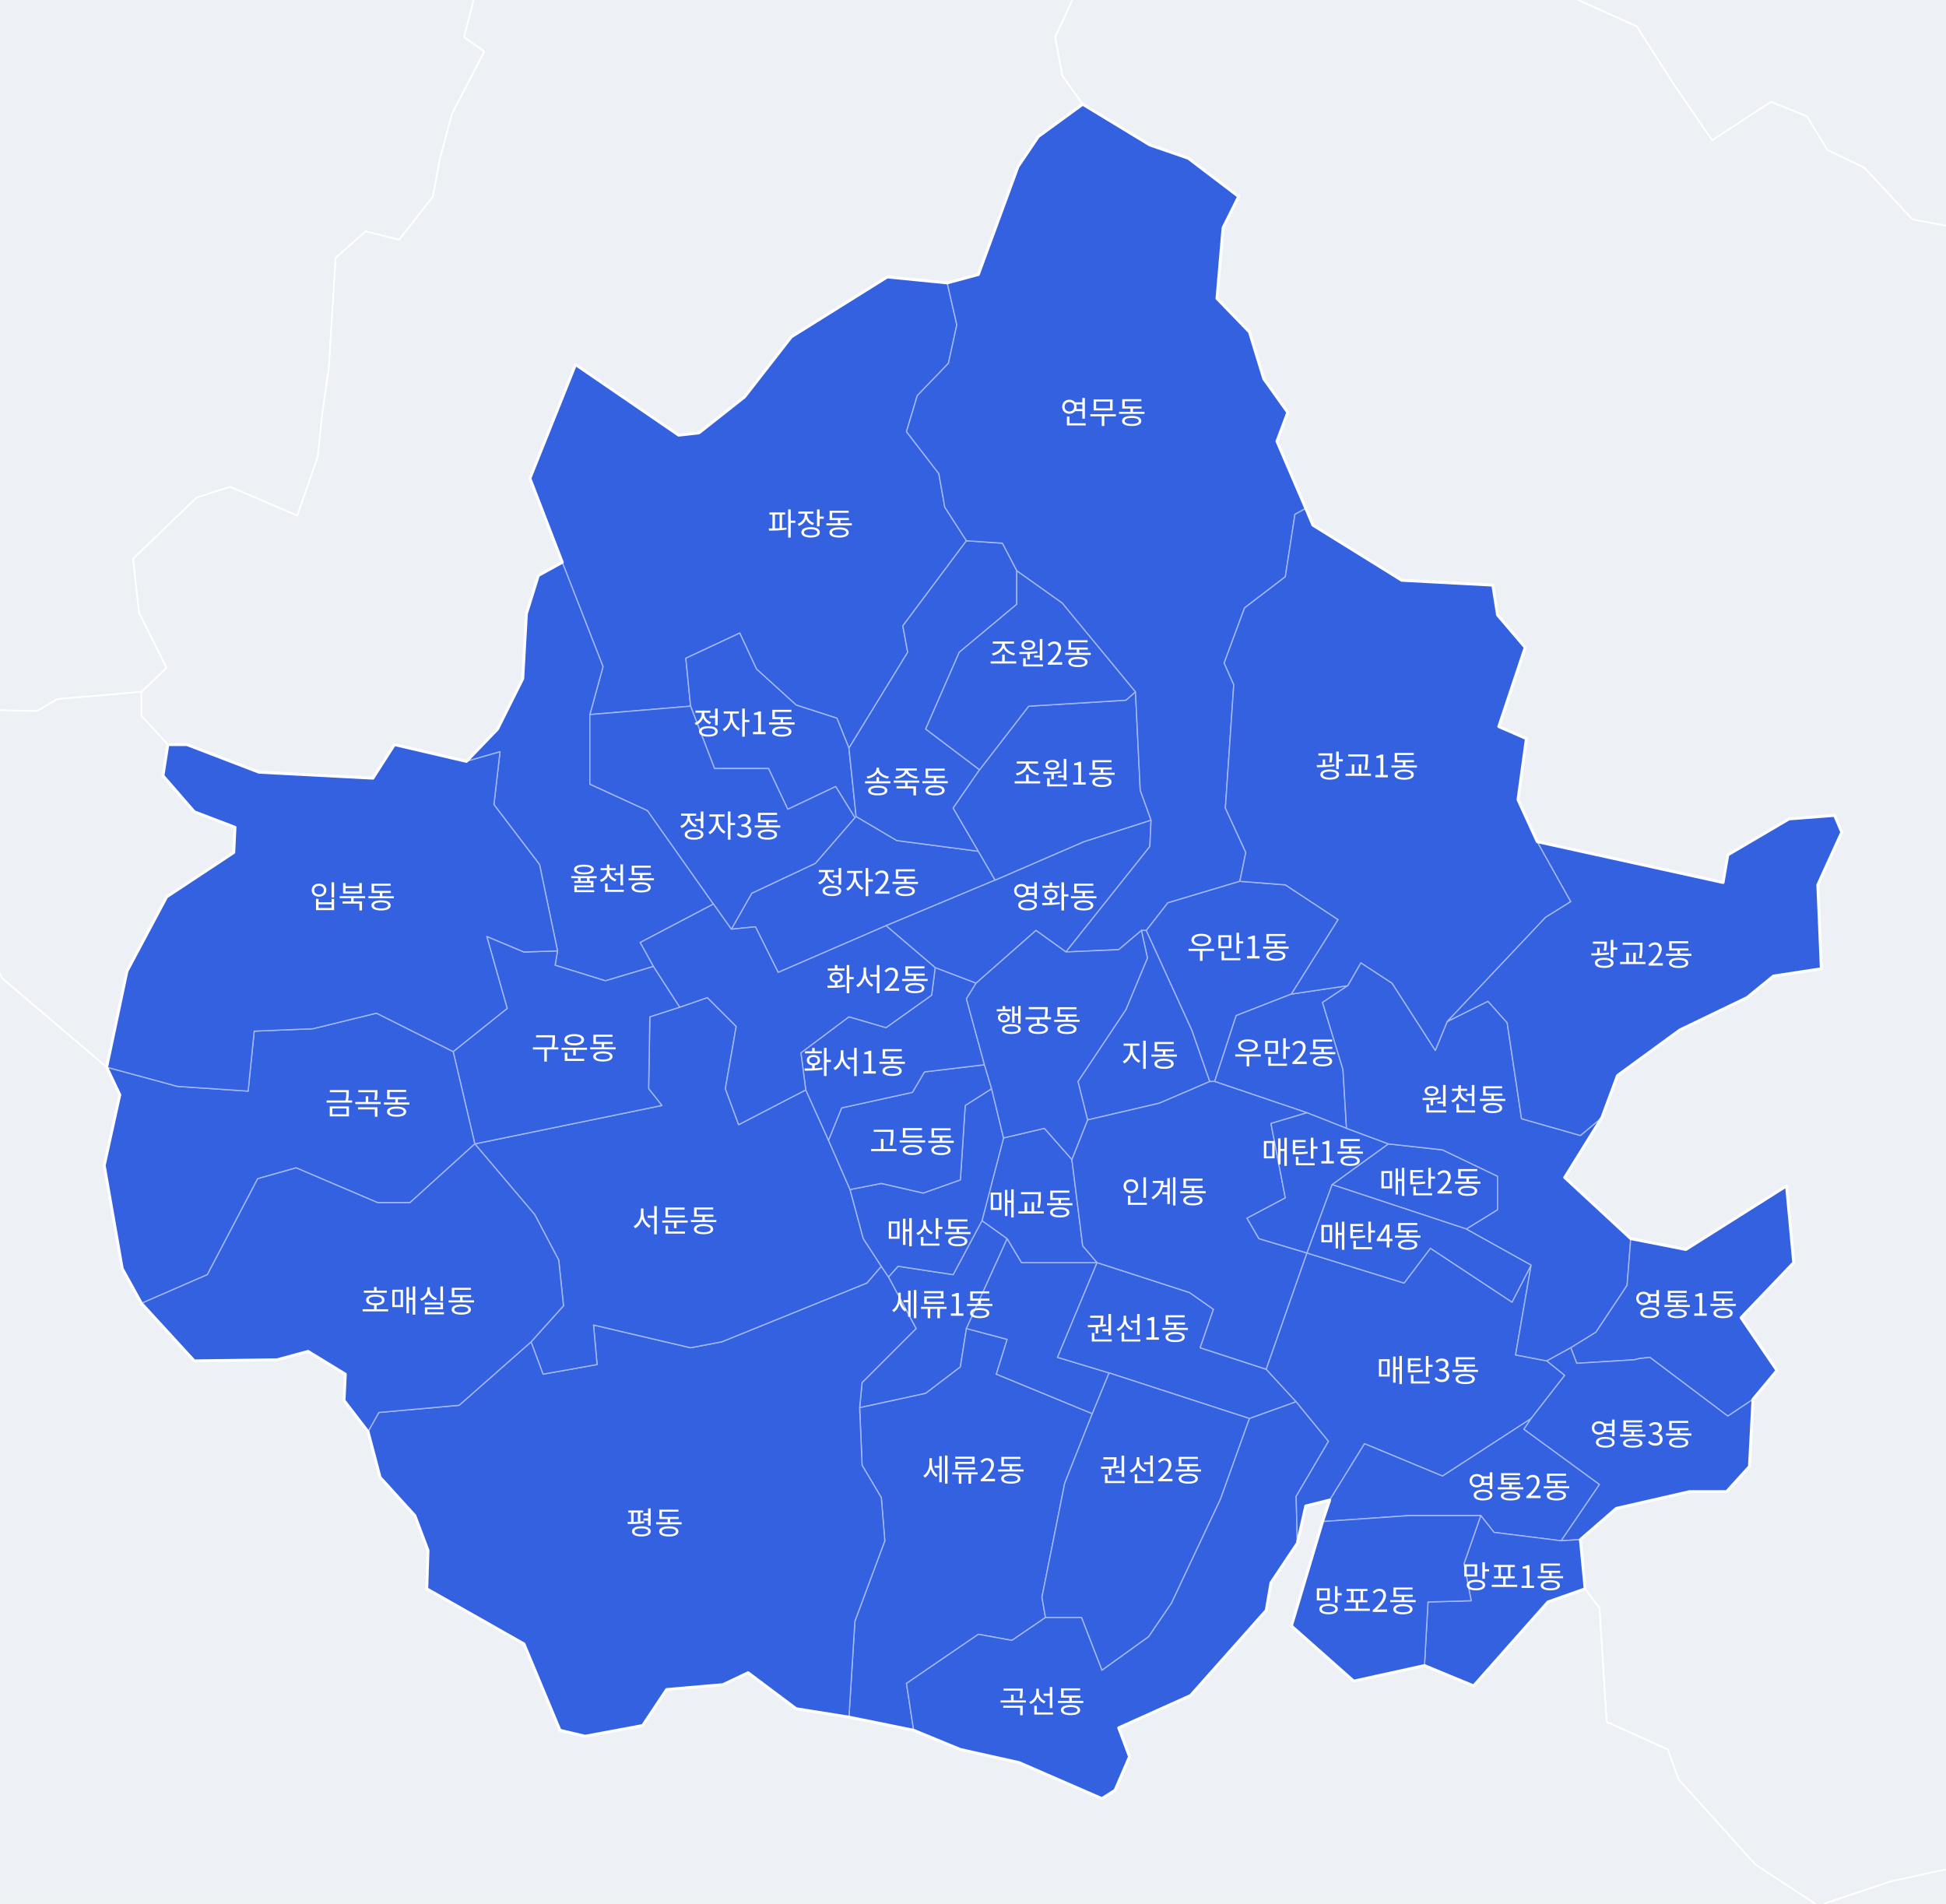
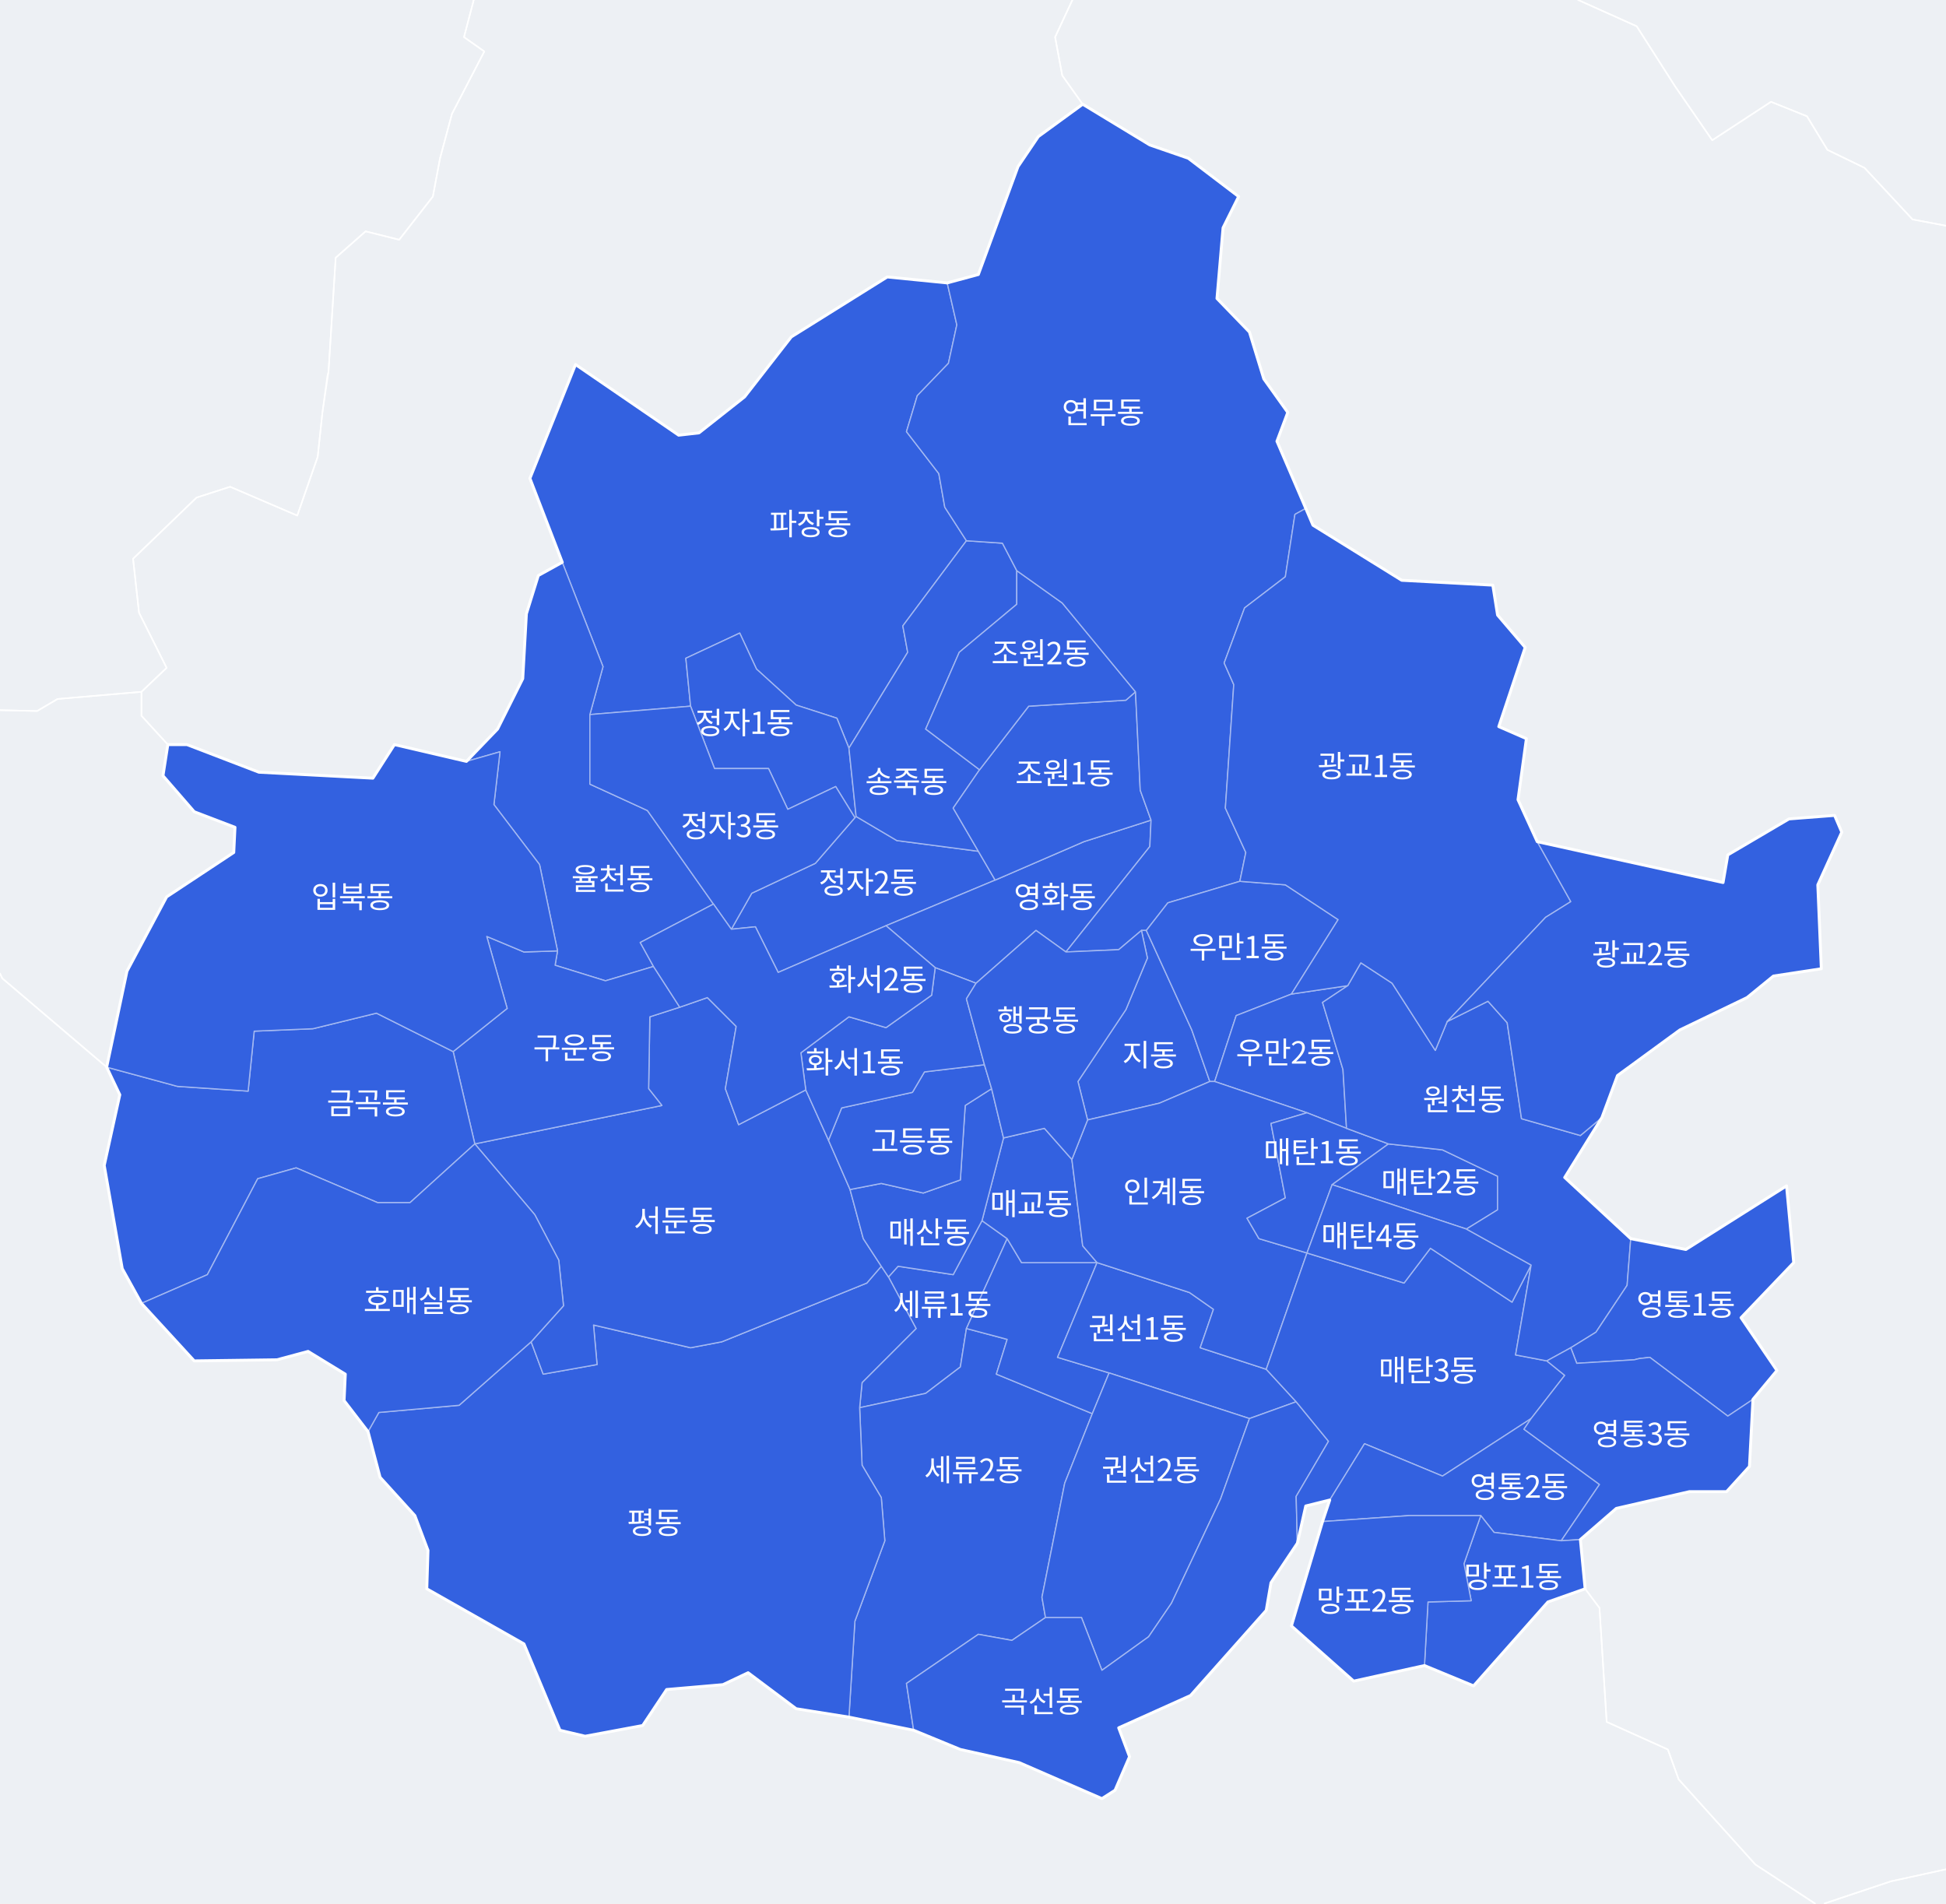
- <svg xmlns="http://www.w3.org/2000/svg" width="1600" height="1565" viewBox="0 0 1600 1565" font-family="'Malgun Gothic','맑은 고딕','Apple SD Gothic Neo','Noto Sans KR','Noto Sans CJK KR',sans-serif">
+ <svg xmlns="http://www.w3.org/2000/svg" width="1600" height="1565" viewBox="0 0 1600 1565" font-family="Pretendard,'Pretendard Variable','Apple SD Gothic Neo','Malgun Gothic','맑은 고딕','Noto Sans KR','Noto Sans CJK KR',sans-serif">
  <g id="배경">
    <path d="M1600 0L1600 185.6 1572.5 180.4 1533 138 1502.5 123.2 1485.7 95.6 1456.1 83.7 1407.8 115.3 1377.2 70.9 1345.7 21.6 1297.6 0Z" fill="#EDF0F4" fill-rule="evenodd" />
    <path d="M0 583.9L30.5 584.6 47.3 574.7 116.3 568.8 116.3 588.5 138 612.2 134 637.8 159.7 667.4 193.2 680.2 192.2 700.9 137 737.4 104.4 798.5 87.7 877.4 1.9 804.4 0 800.4Z" fill="#EDF0F4" fill-rule="evenodd" />
    <path d="M265.1 339.1L261.2 375.6 244.4 423.9 189.2 400.2 161.6 409.1 109.4 459.4 114.3 503.7 137 549.1 116.3 568.8 47.3 574.7 30.5 584.6 0 583.9 0 0 389.5 0 381.5 30.5 398.2 42.3 371.6 93.6 361.8 130.1 355.9 161.6 328.2 197.1 300.6 190.2 276 211.9 270.1 305.6 269.1 309.5Z" fill="#EDF0F4" fill-rule="evenodd" />
    <path d="M462.3 462.3L442.6 473.2 432.8 504.7 429.8 558 409.1 599.4 383.5 626 324.3 612.2 306.6 639.8 212.9 634.9 153.7 612.2 138 612.2 116.3 588.5 116.3 568.8 137 549.1 114.3 503.7 109.4 459.4 161.6 409.1 189.2 400.2 244.4 423.9 261.2 375.6 265.1 339.1 270.1 305.6 276 211.9 300.6 190.2 328.2 197.1 355.9 161.6 361.8 130.1 371.6 93.6 398.2 42.3 381.5 30.5 389.5 0 881.7 0 867.5 30.5 873.4 62.1 890.2 85.7 853.7 112.3 837 137 804.4 225.7 778.8 232.6 729.5 227.7 650.6 277 612.2 326.3 574.7 355.9 558 357.8 473.2 299.7 435.7 393.3Z" fill="#EDF0F4" fill-rule="evenodd" />
    <path d="M1600 1536.9L1554.7 1546.8 1500.2 1565 1492.2 1565 1443.3 1533 1380.2 1463 1371.3 1438.4 1321 1415.7 1315.1 1322 1303.3 1306.3 1299.4 1265.8 1328.9 1240.2 1389.1 1226.4 1419.6 1226.4 1438.4 1205.7 1441.3 1150.5 1461 1126.8 1431.5 1083.4 1474.8 1038.1 1468.9 975 1386.1 1027.3 1340.8 1018.4 1286.5 968.1 1317.1 918.8 1329.9 884.3 1381.2 846.8 1436.4 820.2 1458.1 802.5 1497.5 796.5 1494.6 727.5 1514.3 684.2 1508.4 670.4 1470.9 673.3 1420.6 702.9 1416.7 725.6 1263.9 692 1248.1 657.5 1255 607.3 1232.3 597.4 1254 532.3 1231.3 505.7 1227.4 481.1 1152.5 477.1 1079.5 431.8 1073.6 418 1049.9 362.8 1058.8 339.1 1039.1 311.5 1027.3 273 1000.6 245.4 1005.6 187.3 1018.4 161.6 977 130.1 945.4 119.2 890.2 85.7 873.4 62.1 867.5 30.5 881.7 0 1297.6 0 1345.7 21.6 1377.2 70.9 1407.8 115.3 1456.1 83.7 1485.7 95.6 1502.5 123.2 1533 138 1572.5 180.4 1600 185.6Z" fill="#EDF0F4" fill-rule="evenodd" />
    <path d="M0 1565L0 800.4 1.9 804.4 87.7 877.4 98.5 900.1 85.7 958.2 100.5 1043 116.3 1071.6 159.7 1118.9 227.7 1118 253.3 1111.1 283.9 1129.8 282.9 1151.5 302.6 1177.1 312.5 1214.6 341.1 1246.1 351.9 1274.7 350.9 1306.3 430.8 1351.6 460.4 1422.6 481.1 1427.5 528.4 1418.7 548.1 1389.1 594.4 1385.1 615.1 1375.3 654.6 1404.9 698 1411.8 751.2 1422.6 789.6 1438.4 838 1449.2 906 1478.8 916.8 1471.9 928.7 1444.3 919.8 1420.6 978.9 1394 1041.1 1324 1045 1301.3 1066.7 1268.8 1073.6 1238.2 1093.3 1233.3 1087.4 1251 1061.8 1336.8 1113 1382.2 1171.2 1369.4 1211.6 1386.1 1272.7 1317.1 1303.3 1306.3 1315.1 1322 1321 1415.7 1371.3 1438.4 1380.2 1463 1443.3 1533 1492.2 1565 1500.2 1565 1554.7 1546.8 1600 1536.9 1600 1565Z" fill="#EDF0F4" fill-rule="evenodd" />
    <path d="M1600 185.6L1572.5 180.4 1533 138 1502.5 123.2 1485.7 95.6 1456.1 83.7 1407.8 115.3 1377.2 70.9 1345.7 21.6 1297.6 0" fill="none" stroke="#FFFFFF" stroke-width="1.2" stroke-linejoin="round" stroke-linecap="round" />
    <path d="M0 583.9L30.5 584.6 47.3 574.7 116.3 568.8 116.3 588.5 138 612.2 134 637.8 159.7 667.4 193.2 680.2 192.2 700.9 137 737.4 104.4 798.5 87.7 877.4 1.9 804.4 0 800.4" fill="none" stroke="#FFFFFF" stroke-width="1.2" stroke-linejoin="round" stroke-linecap="round" />
    <path d="M389.5 0L381.5 30.5 398.2 42.3 371.6 93.6 361.8 130.1 355.9 161.6 328.2 197.1 300.6 190.2 276 211.9 270.1 305.6 269.1 309.5 265.1 339.1 261.2 375.6 244.4 423.9 189.2 400.2 161.6 409.1 109.4 459.4 114.3 503.7 137 549.1 116.3 568.8 47.3 574.7 30.5 584.6 0 583.9" fill="none" stroke="#FFFFFF" stroke-width="1.2" stroke-linejoin="round" stroke-linecap="round" />
    <path d="M881.7 0L867.5 30.5 873.4 62.1 890.2 85.7 853.7 112.3 837 137 804.4 225.7 778.8 232.6 729.5 227.7 650.6 277 612.2 326.3 574.7 355.9 558 357.8 473.2 299.7 435.7 393.3 462.3 462.3 442.6 473.2 432.8 504.7 429.8 558 409.1 599.4 383.5 626 324.3 612.2 306.6 639.8 212.9 634.9 153.7 612.2 138 612.2 116.3 588.5 116.3 568.8 137 549.1 114.3 503.7 109.4 459.4 161.6 409.1 189.2 400.2 244.4 423.9 261.2 375.6 265.1 339.1 270.1 305.6 276 211.9 300.6 190.2 328.2 197.1 355.9 161.6 361.8 130.1 371.6 93.6 398.2 42.3 381.5 30.5 389.5 0" fill="none" stroke="#FFFFFF" stroke-width="1.2" stroke-linejoin="round" stroke-linecap="round" />
    <path d="M1600 1536.9L1554.7 1546.8 1500.2 1565M1492.2 1565L1443.3 1533 1380.2 1463 1371.3 1438.4 1321 1415.7 1315.1 1322 1303.3 1306.3 1299.4 1265.8 1328.9 1240.2 1389.1 1226.4 1419.6 1226.4 1438.4 1205.7 1441.3 1150.5 1461 1126.8 1431.5 1083.4 1474.8 1038.1 1468.9 975 1386.1 1027.3 1340.8 1018.4 1286.5 968.1 1317.1 918.8 1329.9 884.3 1381.2 846.8 1436.4 820.2 1458.1 802.5 1497.5 796.5 1494.6 727.5 1514.3 684.2 1508.4 670.4 1470.9 673.3 1420.6 702.9 1416.7 725.6 1263.9 692 1248.1 657.5 1255 607.3 1232.3 597.4 1254 532.3 1231.3 505.7 1227.4 481.1 1152.5 477.1 1079.5 431.8 1073.6 418 1049.9 362.8 1058.8 339.1 1039.1 311.5 1027.3 273 1000.6 245.4 1005.6 187.3 1018.4 161.6 977 130.1 945.4 119.2 890.2 85.7 873.4 62.1 867.5 30.5 881.7 0M1297.6 0L1345.7 21.6 1377.2 70.9 1407.8 115.3 1456.1 83.7 1485.7 95.6 1502.5 123.2 1533 138 1572.5 180.4 1600 185.6" fill="none" stroke="#FFFFFF" stroke-width="1.2" stroke-linejoin="round" stroke-linecap="round" />
    <path d="M0 800.4L1.9 804.4 87.7 877.4 98.5 900.1 85.7 958.2 100.5 1043 116.3 1071.6 159.7 1118.9 227.7 1118 253.3 1111.1 283.9 1129.8 282.9 1151.5 302.6 1177.1 312.5 1214.6 341.1 1246.1 351.9 1274.7 350.9 1306.3 430.8 1351.6 460.4 1422.6 481.1 1427.5 528.4 1418.7 548.1 1389.1 594.4 1385.1 615.1 1375.3 654.6 1404.9 698 1411.8 751.2 1422.6 789.6 1438.4 838 1449.2 906 1478.8 916.8 1471.9 928.7 1444.3 919.8 1420.6 978.9 1394 1041.1 1324 1045 1301.3 1066.7 1268.8 1073.6 1238.2 1093.3 1233.3 1087.4 1251 1061.8 1336.8 1113 1382.2 1171.2 1369.4 1211.6 1386.1 1272.7 1317.1 1303.3 1306.3 1315.1 1322 1321 1415.7 1371.3 1438.4 1380.2 1463 1443.3 1533 1492.2 1565M1500.2 1565L1554.7 1546.8 1600 1536.9" fill="none" stroke="#FFFFFF" stroke-width="1.2" stroke-linejoin="round" stroke-linecap="round" />
  </g>
  <g id="대상_내부">
    <path id="경기도_수원시_장안구_파장동" d="M778.8 232.6L729.5 227.7 650.6 277 612.2 326.3 574.7 355.9 558 357.8 473.2 299.7 435.7 393.3 462.3 462.3 495.8 548.1 485 587.5 567.8 580.6 563.9 541.2 608.2 520.5 622 550.1 654.6 579.7 688.1 590.5 698 615.1 746.3 536.3 742.3 514.6 794.6 444.6 776.8 417 771.9 389.4 745.3 354.9 754.2 325.3 779.8 298.7 786.7 267.1Z" fill="#3361E0" fill-rule="evenodd" stroke="#A3B8F1" stroke-width="1" stroke-linejoin="round" />
    <path id="경기도_수원시_장안구_율천동" d="M485 587.5L495.8 548.1 462.3 462.3 442.6 473.2 432.8 504.7 429.8 558 409.1 599.4 383.5 626 411.1 618.1 406.1 661.5 443.6 710.8 458.4 781.8 456.4 793.6 497.8 806.4 537.3 794.6 526.4 774.9 586.6 743.3 532.3 666.4 485 644.7Z" fill="#3361E0" fill-rule="evenodd" stroke="#A3B8F1" stroke-width="1" stroke-linejoin="round" />
    <path id="경기도_수원시_장안구_정자1동" d="M698 615.1L688.1 590.5 654.6 579.7 622 550.1 608.2 520.5 563.9 541.2 567.8 580.6 587.5 631.9 631.9 631.9 647.7 665.4 687.1 646.7 702.9 672.3 703.9 671.3Z" fill="#3361E0" fill-rule="evenodd" stroke="#A3B8F1" stroke-width="1" stroke-linejoin="round" />
    <path id="경기도_수원시_장안구_정자2동" d="M804.4 699.9L737.4 691.1 703.9 671.3 702.9 672.3 670.4 709.8 618.1 734.4 601.3 764 621.1 762 639.8 799.5 728.5 761.1 818.2 723.6Z" fill="#3361E0" fill-rule="evenodd" stroke="#A3B8F1" stroke-width="1" stroke-linejoin="round" />
    <path id="경기도_수원시_장안구_정자3동" d="M702.9 672.3L687.1 646.7 647.7 665.4 631.9 631.9 587.5 631.9 567.8 580.6 485 587.5 485 644.7 532.3 666.4 586.6 743.3 601.3 764 618.1 734.4 670.4 709.8Z" fill="#3361E0" fill-rule="evenodd" stroke="#A3B8F1" stroke-width="1" stroke-linejoin="round" />
    <path id="경기도_수원시_장안구_영화동" d="M876.4 782.7L945.4 696 946.4 674.3 891.2 692 818.2 723.6 728.5 761.1 768.9 795.6 802.5 808.4 851.8 765Z" fill="#3361E0" fill-rule="evenodd" stroke="#A3B8F1" stroke-width="1" stroke-linejoin="round" />
    <path id="경기도_수원시_장안구_송죽동" d="M836 469.2L824.2 446.6 794.6 444.6 742.3 514.6 746.3 536.3 698 615.1 703.9 671.3 737.4 691.1 804.4 699.9 783.7 664.4 805.4 632.9 761.1 599.4 788.7 536.3 836 496.8Z" fill="#3361E0" fill-rule="evenodd" stroke="#A3B8F1" stroke-width="1" stroke-linejoin="round" />
    <path id="경기도_수원시_장안구_조원1동" d="M946.4 674.3L937.5 649.7 933.6 568.8 925.7 575.7 845.8 580.6 805.4 632.9 783.7 664.4 804.4 699.9 818.2 723.6 891.2 692Z" fill="#3361E0" fill-rule="evenodd" stroke="#A3B8F1" stroke-width="1" stroke-linejoin="round" />
    <path id="경기도_수원시_장안구_조원2동" d="M933.6 568.8L873.4 495.8 836 469.2 836 496.8 788.7 536.3 761.1 599.4 805.4 632.9 845.8 580.6 925.7 575.7Z" fill="#3361E0" fill-rule="evenodd" stroke="#A3B8F1" stroke-width="1" stroke-linejoin="round" />
    <path id="경기도_수원시_장안구_연무동" d="M1018.4 161.6L977 130.1 945.4 119.2 890.2 85.7 853.7 112.3 837 137 804.4 225.7 778.8 232.6 786.7 267.1 779.8 298.7 754.2 325.3 745.3 354.9 771.9 389.4 776.8 417 794.6 444.6 824.2 446.6 836 469.2 873.4 495.8 933.6 568.8 937.5 649.7 946.4 674.3 945.4 696 876.4 782.7 919.8 780.8 938.5 765 942.5 765 960.2 742.3 1019.4 724.6 1024.3 700.9 1007.5 664.4 1014.4 562.9 1006.5 545.1 1023.3 499.8 1056.8 474.2 1064.7 422.9 1073.6 418 1049.9 362.8 1058.8 339.1 1039.1 311.5 1027.3 273 1000.6 245.4 1005.6 187.3Z" fill="#3361E0" fill-rule="evenodd" stroke="#A3B8F1" stroke-width="1" stroke-linejoin="round" />
    <path id="경기도_수원시_권선구_세류1동" d="M828.1 1018.4L807.4 1003.6 783.7 1048 738.4 1041.1 730.5 1049.9 753.2 1092.3 708.8 1136.7 706.8 1157.4 761.1 1145.6 789.6 1123.9 794.6 1092.3Z" fill="#3361E0" fill-rule="evenodd" stroke="#A3B8F1" stroke-width="1" stroke-linejoin="round" />
    <path id="경기도_수원시_권선구_세류2동" d="M898.1 1162.3L819.2 1129.8 828.1 1101.2 794.6 1092.3 789.6 1123.9 761.1 1145.6 706.8 1157.4 708.8 1204.7 724.6 1231.3 727.5 1266.8 702.9 1332.9 698 1411.8 751.2 1422.6 745.3 1384.1 804.4 1343.7 832 1348.7 859.6 1329.9 856.7 1313.2 875.4 1219.5Z" fill="#3361E0" fill-rule="evenodd" stroke="#A3B8F1" stroke-width="1" stroke-linejoin="round" />
    <path id="경기도_수원시_권선구_세류3동" d="M902 1038.1L839.9 1038.1 828.1 1018.4 794.6 1092.3 828.1 1101.2 819.2 1129.8 898.1 1162.3 911.9 1128.8 869.5 1116Z" fill="#3361E0" fill-rule="evenodd" stroke="#A3B8F1" stroke-width="1" stroke-linejoin="round" />
    <path id="경기도_수원시_권선구_평동" d="M730.5 1049.9L724.6 1041.1 712.7 1054.9 593.5 1103.2 567.8 1108.1 488 1089.4 490.9 1121.9 446.6 1129.8 436.7 1103.2 377.5 1155.4 311.5 1161.3 302.6 1177.1 312.5 1214.6 341.1 1246.1 351.9 1274.7 350.9 1306.3 430.8 1351.6 460.4 1422.6 481.1 1427.5 528.4 1418.7 548.1 1389.1 594.4 1385.1 615.1 1375.3 654.6 1404.9 698 1411.8 702.9 1332.9 727.5 1266.8 724.6 1231.3 708.8 1204.7 706.8 1157.4 708.8 1136.7 753.2 1092.3Z" fill="#3361E0" fill-rule="evenodd" stroke="#A3B8F1" stroke-width="1" stroke-linejoin="round" />
    <path id="경기도_수원시_권선구_서둔동" d="M662.5 896.1L607.3 924.7 596.4 895.1 605.3 843.9 581.6 820.2 558.9 828.1 534.3 836 533.3 895.1 544.2 908.9 390.4 940.5 439.7 998.7 459.4 1036.1 463.3 1073.6 436.7 1103.2 446.6 1129.8 490.9 1121.9 488 1089.4 567.8 1108.1 593.5 1103.2 712.7 1054.9 724.6 1041.1 709.8 1018.4 698.9 978 681.2 937.5Z" fill="#3361E0" fill-rule="evenodd" stroke="#A3B8F1" stroke-width="1" stroke-linejoin="round" />
    <path id="경기도_수원시_권선구_구운동" d="M458.4 781.8L430.8 782.7 400.2 769.9 417 829.1 372.6 864.6 390.4 940.5 544.2 908.9 533.3 895.1 534.3 836 558.9 828.1 537.3 794.6 497.8 806.4 456.4 793.6Z" fill="#3361E0" fill-rule="evenodd" stroke="#A3B8F1" stroke-width="1" stroke-linejoin="round" />
    <path id="경기도_수원시_권선구_금곡동" d="M372.6 864.6L309.5 833 257.3 845.8 209 847.8 204 897.1 145.9 893.2 87.7 877.4 98.5 900.1 85.7 958.2 100.5 1043 116.3 1071.6 170.5 1048 211.9 969.1 243.5 960.2 310.5 988.8 337.1 988.8 390.4 940.5Z" fill="#3361E0" fill-rule="evenodd" stroke="#A3B8F1" stroke-width="1" stroke-linejoin="round" />
    <path id="경기도_수원시_권선구_호매실동" d="M390.4 940.5L337.1 988.8 310.5 988.8 243.5 960.2 211.9 969.1 170.5 1048 116.3 1071.6 159.7 1118.9 227.7 1118 253.3 1111.1 283.9 1129.8 282.9 1151.5 302.6 1177.1 311.5 1161.3 377.5 1155.4 436.7 1103.2 463.3 1073.6 459.4 1036.1 439.7 998.7Z" fill="#3361E0" fill-rule="evenodd" stroke="#A3B8F1" stroke-width="1" stroke-linejoin="round" />
    <path id="경기도_수원시_권선구_권선1동" d="M902 1038.1L869.5 1116 911.9 1128.8 1027.3 1166.3 1065.7 1152.5 1041.1 1125.8 986.8 1108.1 997.7 1076.5 978 1062.7Z" fill="#3361E0" fill-rule="evenodd" stroke="#A3B8F1" stroke-width="1" stroke-linejoin="round" />
    <path id="경기도_수원시_권선구_권선2동" d="M1027.3 1166.3L911.9 1128.8 898.1 1162.3 875.4 1219.5 856.7 1313.2 859.6 1329.9 889.2 1329.9 906 1373.3 944.4 1345.7 963.2 1318.1 1003.6 1232.3Z" fill="#3361E0" fill-rule="evenodd" stroke="#A3B8F1" stroke-width="1" stroke-linejoin="round" />
    <path id="경기도_수원시_권선구_곡선동" d="M1066.7 1268.8L1065.7 1230.3 1092.3 1185 1065.7 1152.5 1027.3 1166.3 1003.6 1232.3 963.2 1318.1 944.4 1345.7 906 1373.3 889.2 1329.9 859.6 1329.9 832 1348.7 804.4 1343.7 745.3 1384.1 751.2 1422.6 789.6 1438.4 838 1449.2 906 1478.8 916.8 1471.9 928.7 1444.3 919.8 1420.6 978.9 1394 1041.1 1324 1045 1301.3Z" fill="#3361E0" fill-rule="evenodd" stroke="#A3B8F1" stroke-width="1" stroke-linejoin="round" />
    <path id="경기도_수원시_권선구_입북동" d="M383.5 626L324.3 612.2 306.6 639.8 212.9 634.9 153.7 612.2 138 612.2 134 637.8 159.7 667.4 193.2 680.2 192.2 700.9 137 737.4 104.4 798.5 87.7 877.4 145.9 893.2 204 897.1 209 847.8 257.3 845.8 309.5 833 372.6 864.6 417 829.1 400.2 769.9 430.8 782.7 458.4 781.8 443.6 710.8 406.1 661.5 411.1 618.1Z" fill="#3361E0" fill-rule="evenodd" stroke="#A3B8F1" stroke-width="1" stroke-linejoin="round" />
    <path id="경기도_수원시_팔달구_매교동" d="M881.3 953.3L858.7 927.7 825.1 935.6 807.4 1003.6 828.1 1018.4 839.9 1038.1 902 1038.1 890.2 1024.3Z" fill="#3361E0" fill-rule="evenodd" stroke="#A3B8F1" stroke-width="1" stroke-linejoin="round" />
    <path id="경기도_수원시_팔달구_매산동" d="M825.1 935.6L815.3 895.1 793.6 908.9 789.6 970.1 759.1 980.9 724.6 973 698.9 978 709.8 1018.4 724.6 1041.1 730.5 1049.9 738.4 1041.1 783.7 1048 807.4 1003.6Z" fill="#3361E0" fill-rule="evenodd" stroke="#A3B8F1" stroke-width="1" stroke-linejoin="round" />
    <path id="경기도_수원시_팔달구_고등동" d="M809.4 875.4L760.1 881.3 750.2 898.1 692 910.9 681.2 937.5 698.9 978 724.6 973 759.1 980.9 789.6 970.1 793.6 908.9 815.3 895.1Z" fill="#3361E0" fill-rule="evenodd" stroke="#A3B8F1" stroke-width="1" stroke-linejoin="round" />
    <path id="경기도_수원시_팔달구_화서1동" d="M802.5 808.4L768.9 795.6 766 818.2 728.5 844.9 698 836 658.5 865.6 662.5 896.1 681.2 937.5 692 910.9 750.2 898.1 760.1 881.3 809.4 875.4 794.6 821.2Z" fill="#3361E0" fill-rule="evenodd" stroke="#A3B8F1" stroke-width="1" stroke-linejoin="round" />
    <path id="경기도_수원시_팔달구_화서2동" d="M601.3 764L586.6 743.3 526.4 774.9 537.3 794.6 558.9 828.1 581.6 820.2 605.3 843.9 596.4 895.1 607.3 924.7 662.5 896.1 658.5 865.6 698 836 728.5 844.9 766 818.2 768.9 795.6 728.5 761.1 639.8 799.5 621.1 762Z" fill="#3361E0" fill-rule="evenodd" stroke="#A3B8F1" stroke-width="1" stroke-linejoin="round" />
    <path id="경기도_수원시_팔달구_지동" d="M942.5 765L938.5 765 943.4 787.7 925.7 830.1 886.3 889.2 894.2 920.8 953.3 907 994.7 889.2 979.9 846.8Z" fill="#3361E0" fill-rule="evenodd" stroke="#A3B8F1" stroke-width="1" stroke-linejoin="round" />
    <path id="경기도_수원시_팔달구_우만1동" d="M1061.8 817.3L1100.2 756.1 1056.8 727.5 1019.4 724.6 960.2 742.3 942.5 765 979.9 846.8 994.7 889.2 998.7 889.2 1016.4 835Z" fill="#3361E0" fill-rule="evenodd" stroke="#A3B8F1" stroke-width="1" stroke-linejoin="round" />
    <path id="경기도_수원시_팔달구_우만2동" d="M1108.1 810.4L1061.8 817.3 1016.4 835 998.7 889.2 1074.6 914.9 1107.1 927.7 1104.2 879.4 1087.4 824.2Z" fill="#3361E0" fill-rule="evenodd" stroke="#A3B8F1" stroke-width="1" stroke-linejoin="round" />
    <path id="경기도_수원시_팔달구_인계동" d="M994.7 889.2L953.3 907 894.2 920.8 881.3 953.3 890.2 1024.3 902 1038.1 978 1062.7 997.7 1076.5 986.8 1108.1 1041.1 1125.8 1074.6 1030.2 1035.1 1018.4 1025.3 1001.6 1056.8 984.9 1045 923.7 1074.6 914.9 998.7 889.2Z" fill="#3361E0" fill-rule="evenodd" stroke="#A3B8F1" stroke-width="1" stroke-linejoin="round" />
    <path id="경기도_수원시_팔달구_행궁동" d="M894.2 920.8L886.3 889.2 925.7 830.1 943.4 787.7 938.5 765 919.8 780.8 876.4 782.7 851.8 765 802.5 808.4 794.6 821.2 809.4 875.4 815.3 895.1 825.1 935.6 858.7 927.7 881.3 953.3Z" fill="#3361E0" fill-rule="evenodd" stroke="#A3B8F1" stroke-width="1" stroke-linejoin="round" />
    <path id="경기도_수원시_영통구_매탄1동" d="M1107.1 927.7L1074.6 914.9 1045 923.7 1056.8 984.9 1025.3 1001.6 1035.1 1018.4 1074.6 1030.2 1095.3 974 1141.6 940.5Z" fill="#3361E0" fill-rule="evenodd" stroke="#A3B8F1" stroke-width="1" stroke-linejoin="round" />
    <path id="경기도_수원시_영통구_매탄2동" d="M1205.7 1010.5L1231.3 994.7 1231.3 967.1 1186 945.4 1141.6 940.5 1095.3 974Z" fill="#3361E0" fill-rule="evenodd" stroke="#A3B8F1" stroke-width="1" stroke-linejoin="round" />
    <path id="경기도_수원시_영통구_매탄3동" d="M1258.9 1040.1L1243.2 1070.6 1176.1 1026.3 1154.4 1054.9 1074.6 1030.2 1041.1 1125.8 1065.7 1152.5 1092.3 1185 1065.7 1230.3 1066.7 1268.8 1073.6 1238.2 1093.3 1233.3 1121.9 1187 1186 1213.6 1258.9 1166.3 1286.5 1130.8 1271.8 1118.9 1246.1 1114Z" fill="#3361E0" fill-rule="evenodd" stroke="#A3B8F1" stroke-width="1" stroke-linejoin="round" />
    <path id="경기도_수원시_영통구_매탄4동" d="M1205.7 1010.5L1095.3 974 1074.6 1030.2 1154.4 1054.9 1176.1 1026.3 1243.2 1070.6 1258.9 1040.1Z" fill="#3361E0" fill-rule="evenodd" stroke="#A3B8F1" stroke-width="1" stroke-linejoin="round" />
    <path id="경기도_수원시_영통구_원천동" d="M1189.9 839.9L1180.1 863.6 1144.6 808.4 1118.9 791.6 1108.1 810.4 1087.4 824.2 1104.2 879.4 1107.1 927.7 1141.6 940.5 1186 945.4 1231.3 967.1 1231.3 994.7 1205.7 1010.5 1258.9 1040.1 1246.1 1114 1271.8 1118.9 1291.5 1108.1 1312.2 1095.3 1337.8 1056.8 1340.8 1018.4 1286.5 968.1 1317.1 918.8 1299.4 933.6 1251 919.8 1239.2 840.9 1223.4 823.2Z" fill="#3361E0" fill-rule="evenodd" stroke="#A3B8F1" stroke-width="1" stroke-linejoin="round" />
    <path id="경기도_수원시_영통구_영통1동" d="M1441.3 1150.5L1461 1126.8 1431.5 1083.4 1474.8 1038.1 1468.9 975 1386.1 1027.3 1340.8 1018.4 1337.8 1056.8 1312.2 1095.3 1291.5 1108.1 1296.4 1120.9 1343.7 1118 1347.7 1117 1356.5 1116 1420.6 1164.3Z" fill="#3361E0" fill-rule="evenodd" stroke="#A3B8F1" stroke-width="1" stroke-linejoin="round" />
    <path id="경기도_수원시_영통구_영통2동" d="M1283.6 1266.8L1315.1 1220.5 1253 1175.1 1258.9 1166.3 1186 1213.6 1121.9 1187 1093.3 1233.3 1087.4 1251 1158.4 1246.1 1217.5 1246.1 1228.4 1259.9Z" fill="#3361E0" fill-rule="evenodd" stroke="#A3B8F1" stroke-width="1" stroke-linejoin="round" />
    <path id="경기도_수원시_영통구_영통3동" d="M1343.7 1118L1296.4 1120.9 1291.5 1108.1 1271.8 1118.9 1286.5 1130.8 1258.9 1166.3 1253 1175.1 1315.1 1220.5 1283.6 1266.8 1299.4 1265.8 1328.9 1240.2 1389.1 1226.4 1419.6 1226.4 1438.4 1205.7 1441.3 1150.5 1420.6 1164.3 1356.5 1116 1347.7 1117Z" fill="#3361E0" fill-rule="evenodd" stroke="#A3B8F1" stroke-width="1" stroke-linejoin="round" />
    <path id="경기도_수원시_영통구_망포1동" d="M1171.2 1369.4L1211.6 1386.1 1272.7 1317.1 1303.3 1306.3 1299.4 1265.8 1283.6 1266.8 1228.4 1259.9 1217.5 1246.1 1203.7 1285.6 1209.6 1316.1 1174.1 1317.1Z" fill="#3361E0" fill-rule="evenodd" stroke="#A3B8F1" stroke-width="1" stroke-linejoin="round" />
    <path id="경기도_수원시_영통구_망포2동" d="M1217.5 1246.1L1158.4 1246.1 1087.4 1251 1061.8 1336.8 1113 1382.2 1171.2 1369.4 1174.1 1317.1 1209.6 1316.1 1203.7 1285.6Z" fill="#3361E0" fill-rule="evenodd" stroke="#A3B8F1" stroke-width="1" stroke-linejoin="round" />
    <path id="경기도_수원시_영통구_광교1동" d="M1254 532.3L1231.3 505.7 1227.4 481.1 1152.5 477.1 1079.5 431.8 1073.6 418 1064.7 422.9 1056.8 474.2 1023.3 499.8 1006.5 545.1 1014.4 562.9 1007.5 664.4 1024.3 700.9 1019.4 724.6 1056.8 727.5 1100.2 756.1 1061.8 817.3 1108.1 810.4 1118.9 791.6 1144.6 808.4 1180.1 863.6 1189.9 839.9 1270.8 754.2 1291.5 741.3 1263.9 692 1248.1 657.5 1255 607.3 1232.3 597.4Z" fill="#3361E0" fill-rule="evenodd" stroke="#A3B8F1" stroke-width="1" stroke-linejoin="round" />
    <path id="경기도_수원시_영통구_광교2동" d="M1494.6 727.5L1514.3 684.2 1508.4 670.4 1470.9 673.3 1420.6 702.9 1416.7 725.6 1263.9 692 1291.5 741.3 1270.8 754.2 1189.9 839.9 1223.4 823.2 1239.2 840.9 1251 919.8 1299.4 933.6 1317.1 918.8 1329.9 884.3 1381.2 846.8 1436.4 820.2 1458.1 802.5 1497.5 796.5Z" fill="#3361E0" fill-rule="evenodd" stroke="#A3B8F1" stroke-width="1" stroke-linejoin="round" />
  </g>
  <g id="대상">
    <path d="M594.4 1385.1L548.1 1389.1 528.4 1418.7 481.1 1427.5 460.4 1422.6 430.8 1351.6 350.9 1306.3 351.9 1274.7 341.1 1246.1 312.5 1214.6 302.6 1177.1 282.9 1151.5 283.9 1129.8 253.3 1111.1 227.7 1118 159.7 1118.9 116.3 1071.6 100.5 1043 85.7 958.2 98.5 900.1 87.7 877.4 104.4 798.5 137 737.4 192.2 700.9 193.2 680.2 159.7 667.4 134 637.8 138 612.2 153.7 612.2 212.9 634.9 306.6 639.8 324.3 612.2 383.5 626 409.1 599.4 429.8 558 432.8 504.7 442.6 473.2 462.3 462.3 435.7 393.3 473.2 299.7 558 357.8 574.7 355.9 612.2 326.3 650.6 277 729.5 227.7 778.8 232.6 804.4 225.7 837 137 853.7 112.3 890.2 85.7 945.4 119.2 977 130.1 1018.4 161.6 1005.6 187.3 1000.6 245.4 1027.3 273 1039.1 311.5 1058.8 339.1 1049.9 362.8 1073.6 418 1079.5 431.8 1152.5 477.1 1227.4 481.1 1231.3 505.7 1254 532.3 1232.3 597.4 1255 607.3 1248.1 657.5 1263.9 692 1416.7 725.6 1420.6 702.9 1470.9 673.3 1508.4 670.4 1514.3 684.2 1494.6 727.5 1497.5 796.5 1458.1 802.5 1436.4 820.2 1381.2 846.8 1329.9 884.3 1317.1 918.8 1286.5 968.1 1340.8 1018.4 1386.1 1027.3 1468.9 975 1474.8 1038.1 1431.5 1083.4 1461 1126.8 1441.3 1150.5 1438.4 1205.7 1419.6 1226.4 1389.1 1226.4 1328.9 1240.2 1299.4 1265.8 1303.3 1306.3 1272.7 1317.1 1211.6 1386.1 1171.2 1369.4 1113 1382.2 1061.8 1336.8 1087.4 1251 1093.3 1233.3 1073.6 1238.2 1066.7 1268.8 1045 1301.3 1041.1 1324 978.9 1394 919.8 1420.6 928.7 1444.3 916.8 1471.9 906 1478.8 838 1449.2 789.6 1438.4 751.2 1422.6 698 1411.8 654.6 1404.9 615.1 1375.3 594.4 1385.1" fill="none" stroke="#FFFFFF" stroke-width="2.4" stroke-linejoin="round" stroke-linecap="round" />
  </g>
  <g id="지명" text-anchor="middle">
-     <text x="907" y="348.3" font-size="25.6" font-weight="500" fill="#FFFFFF">연무동</text>
-     <text x="538.2" y="1261.3" font-size="25.6" font-weight="500" fill="#FFFFFF">평동</text>
-     <text x="666.4" y="440" font-size="25.6" font-weight="500" fill="#FFFFFF">파장동</text>
-     <text x="1123.9" y="639.1" font-size="25.6" font-weight="500" fill="#FFFFFF">광교1동</text>
-     <text x="289.8" y="746.6" font-size="25.6" font-weight="500" fill="#FFFFFF">입북동</text>
-     <text x="555" y="1012.8" font-size="25.6" font-weight="500" fill="#FFFFFF">서둔동</text>
-     <text x="344" y="1078.9" font-size="25.6" font-weight="500" fill="#FFFFFF">호매실동</text>
-     <text x="1349.6" y="793.9" font-size="25.6" font-weight="500" fill="#FFFFFF">광교2동</text>
-     <text x="302.6" y="916.2" font-size="25.6" font-weight="500" fill="#FFFFFF">금곡동</text>
-     <text x="800.5" y="1217.9" font-size="25.6" font-weight="500" fill="#FFFFFF">세류2동</text>
-     <text x="856.7" y="1408.2" font-size="25.6" font-weight="500" fill="#FFFFFF">곡선동</text>
-     <text x="1203.7" y="913.2" font-size="25.6" font-weight="500" fill="#FFFFFF">원천동</text>
-     <text x="1174.1" y="1136" font-size="25.6" font-weight="500" fill="#FFFFFF">매탄3동</text>
-     <text x="957.3" y="989.1" font-size="25.6" font-weight="500" fill="#FFFFFF">인계동</text>
-     <text x="503.7" y="731.8" font-size="25.6" font-weight="500" fill="#FFFFFF">율천동</text>
-     <text x="946.4" y="1217.9" font-size="25.6" font-weight="500" fill="#FFFFFF">권선2동</text>
-     <text x="472.2" y="870.8" font-size="25.6" font-weight="500" fill="#FFFFFF">구운동</text>
-     <text x="721.6" y="814.6" font-size="25.6" font-weight="500" fill="#FFFFFF">화서2동</text>
-     <text x="600.4" y="688.4" font-size="25.6" font-weight="500" fill="#FFFFFF">정자3동</text>
-     <text x="1386.1" y="1081.8" font-size="25.6" font-weight="500" fill="#FFFFFF">영통1동</text>
-     <text x="745.3" y="652" font-size="25.6" font-weight="500" fill="#FFFFFF">송죽동</text>
-     <text x="1349.6" y="1188.3" font-size="25.6" font-weight="500" fill="#FFFFFF">영통3동</text>
-     <text x="853.7" y="848.2" font-size="25.6" font-weight="500" fill="#FFFFFF">행궁동</text>
-     <text x="875.4" y="645.1" font-size="25.6" font-weight="500" fill="#FFFFFF">조원1동</text>
-     <text x="1122.9" y="1325.3" font-size="25.6" font-weight="500" fill="#FFFFFF">망포2동</text>
-     <text x="1018.4" y="788" font-size="25.6" font-weight="500" fill="#FFFFFF">우만1동</text>
-     <text x="713.7" y="734.8" font-size="25.6" font-weight="500" fill="#FFFFFF">정자2동</text>
-     <text x="855.7" y="546.5" font-size="25.6" font-weight="500" fill="#FFFFFF">조원2동</text>
-     <text x="867.5" y="746.6" font-size="25.6" font-weight="500" fill="#FFFFFF">영화동</text>
-     <text x="935.6" y="1101.5" font-size="25.6" font-weight="500" fill="#FFFFFF">권선1동</text>
-     <text x="1249.1" y="1231.7" font-size="25.6" font-weight="500" fill="#FFFFFF">영통2동</text>
-     <text x="612.2" y="603.7" font-size="25.6" font-weight="500" fill="#FFFFFF">정자1동</text>
-     <text x="702.9" y="882.7" font-size="25.6" font-weight="500" fill="#FFFFFF">화서1동</text>
-     <text x="1244.1" y="1305.6" font-size="25.6" font-weight="500" fill="#FFFFFF">망포1동</text>
-     <text x="750.2" y="947.7" font-size="25.6" font-weight="500" fill="#FFFFFF">고등동</text>
-     <text x="764" y="1022.7" font-size="25.6" font-weight="500" fill="#FFFFFF">매산동</text>
-     <text x="1056.8" y="874.8" font-size="25.6" font-weight="500" fill="#FFFFFF">우만2동</text>
-     <text x="945.4" y="876.8" font-size="25.6" font-weight="500" fill="#FFFFFF">지동</text>
-     <text x="1126.8" y="1025.6" font-size="25.6" font-weight="500" fill="#FFFFFF">매탄4동</text>
-     <text x="774.9" y="1081.8" font-size="25.6" font-weight="500" fill="#FFFFFF">세류1동</text>
-     <text x="847.8" y="999" font-size="25.6" font-weight="500" fill="#FFFFFF">매교동</text>
-     <text x="1079.5" y="956.6" font-size="25.6" font-weight="500" fill="#FFFFFF">매탄1동</text>
-     <text x="1176.1" y="981.3" font-size="25.6" font-weight="500" fill="#FFFFFF">매탄2동</text>
+     <text x="907" y="348.1" font-size="25" font-weight="500" letter-spacing="-0.5" fill="#FFFFFF">연무동</text>
+     <text x="538.2" y="1261" font-size="25" font-weight="500" letter-spacing="-0.5" fill="#FFFFFF">평동</text>
+     <text x="666.4" y="439.8" font-size="25" font-weight="500" letter-spacing="-0.5" fill="#FFFFFF">파장동</text>
+     <text x="1123.9" y="638.9" font-size="25" font-weight="500" letter-spacing="-0.5" fill="#FFFFFF">광교1동</text>
+     <text x="289.8" y="746.4" font-size="25" font-weight="500" letter-spacing="-0.5" fill="#FFFFFF">입북동</text>
+     <text x="555" y="1012.6" font-size="25" font-weight="500" letter-spacing="-0.5" fill="#FFFFFF">서둔동</text>
+     <text x="344" y="1078.6" font-size="25" font-weight="500" letter-spacing="-0.5" fill="#FFFFFF">호매실동</text>
+     <text x="1349.6" y="793.7" font-size="25" font-weight="500" letter-spacing="-0.5" fill="#FFFFFF">광교2동</text>
+     <text x="302.6" y="916" font-size="25" font-weight="500" letter-spacing="-0.5" fill="#FFFFFF">금곡동</text>
+     <text x="800.5" y="1217.6" font-size="25" font-weight="500" letter-spacing="-0.5" fill="#FFFFFF">세류2동</text>
+     <text x="856.7" y="1407.9" font-size="25" font-weight="500" letter-spacing="-0.5" fill="#FFFFFF">곡선동</text>
+     <text x="1203.7" y="913" font-size="25" font-weight="500" letter-spacing="-0.5" fill="#FFFFFF">원천동</text>
+     <text x="1174.1" y="1135.8" font-size="25" font-weight="500" letter-spacing="-0.5" fill="#FFFFFF">매탄3동</text>
+     <text x="957.3" y="988.9" font-size="25" font-weight="500" letter-spacing="-0.5" fill="#FFFFFF">인계동</text>
+     <text x="503.7" y="731.6" font-size="25" font-weight="500" letter-spacing="-0.5" fill="#FFFFFF">율천동</text>
+     <text x="946.4" y="1217.6" font-size="25" font-weight="500" letter-spacing="-0.5" fill="#FFFFFF">권선2동</text>
+     <text x="472.2" y="870.6" font-size="25" font-weight="500" letter-spacing="-0.5" fill="#FFFFFF">구운동</text>
+     <text x="721.6" y="814.4" font-size="25" font-weight="500" letter-spacing="-0.5" fill="#FFFFFF">화서2동</text>
+     <text x="600.4" y="688.2" font-size="25" font-weight="500" letter-spacing="-0.5" fill="#FFFFFF">정자3동</text>
+     <text x="1386.1" y="1081.6" font-size="25" font-weight="500" letter-spacing="-0.5" fill="#FFFFFF">영통1동</text>
+     <text x="745.3" y="651.7" font-size="25" font-weight="500" letter-spacing="-0.5" fill="#FFFFFF">송죽동</text>
+     <text x="1349.6" y="1188.1" font-size="25" font-weight="500" letter-spacing="-0.5" fill="#FFFFFF">영통3동</text>
+     <text x="853.7" y="847.9" font-size="25" font-weight="500" letter-spacing="-0.5" fill="#FFFFFF">행궁동</text>
+     <text x="875.4" y="644.8" font-size="25" font-weight="500" letter-spacing="-0.5" fill="#FFFFFF">조원1동</text>
+     <text x="1122.9" y="1325.1" font-size="25" font-weight="500" letter-spacing="-0.5" fill="#FFFFFF">망포2동</text>
+     <text x="1018.4" y="787.8" font-size="25" font-weight="500" letter-spacing="-0.5" fill="#FFFFFF">우만1동</text>
+     <text x="713.7" y="734.6" font-size="25" font-weight="500" letter-spacing="-0.5" fill="#FFFFFF">정자2동</text>
+     <text x="855.7" y="546.2" font-size="25" font-weight="500" letter-spacing="-0.5" fill="#FFFFFF">조원2동</text>
+     <text x="867.5" y="746.4" font-size="25" font-weight="500" letter-spacing="-0.5" fill="#FFFFFF">영화동</text>
+     <text x="935.6" y="1101.3" font-size="25" font-weight="500" letter-spacing="-0.5" fill="#FFFFFF">권선1동</text>
+     <text x="1249.1" y="1231.4" font-size="25" font-weight="500" letter-spacing="-0.5" fill="#FFFFFF">영통2동</text>
+     <text x="612.2" y="603.4" font-size="25" font-weight="500" letter-spacing="-0.5" fill="#FFFFFF">정자1동</text>
+     <text x="702.9" y="882.4" font-size="25" font-weight="500" letter-spacing="-0.5" fill="#FFFFFF">화서1동</text>
+     <text x="1244.1" y="1305.4" font-size="25" font-weight="500" letter-spacing="-0.5" fill="#FFFFFF">망포1동</text>
+     <text x="750.2" y="947.5" font-size="25" font-weight="500" letter-spacing="-0.5" fill="#FFFFFF">고등동</text>
+     <text x="764" y="1022.4" font-size="25" font-weight="500" letter-spacing="-0.5" fill="#FFFFFF">매산동</text>
+     <text x="1056.8" y="874.5" font-size="25" font-weight="500" letter-spacing="-0.5" fill="#FFFFFF">우만2동</text>
+     <text x="945.4" y="876.5" font-size="25" font-weight="500" letter-spacing="-0.5" fill="#FFFFFF">지동</text>
+     <text x="1126.8" y="1025.4" font-size="25" font-weight="500" letter-spacing="-0.5" fill="#FFFFFF">매탄4동</text>
+     <text x="774.9" y="1081.6" font-size="25" font-weight="500" letter-spacing="-0.5" fill="#FFFFFF">세류1동</text>
+     <text x="847.8" y="998.8" font-size="25" font-weight="500" letter-spacing="-0.5" fill="#FFFFFF">매교동</text>
+     <text x="1079.5" y="956.4" font-size="25" font-weight="500" letter-spacing="-0.5" fill="#FFFFFF">매탄1동</text>
+     <text x="1176.1" y="981" font-size="25" font-weight="500" letter-spacing="-0.5" fill="#FFFFFF">매탄2동</text>
  </g>
</svg>
